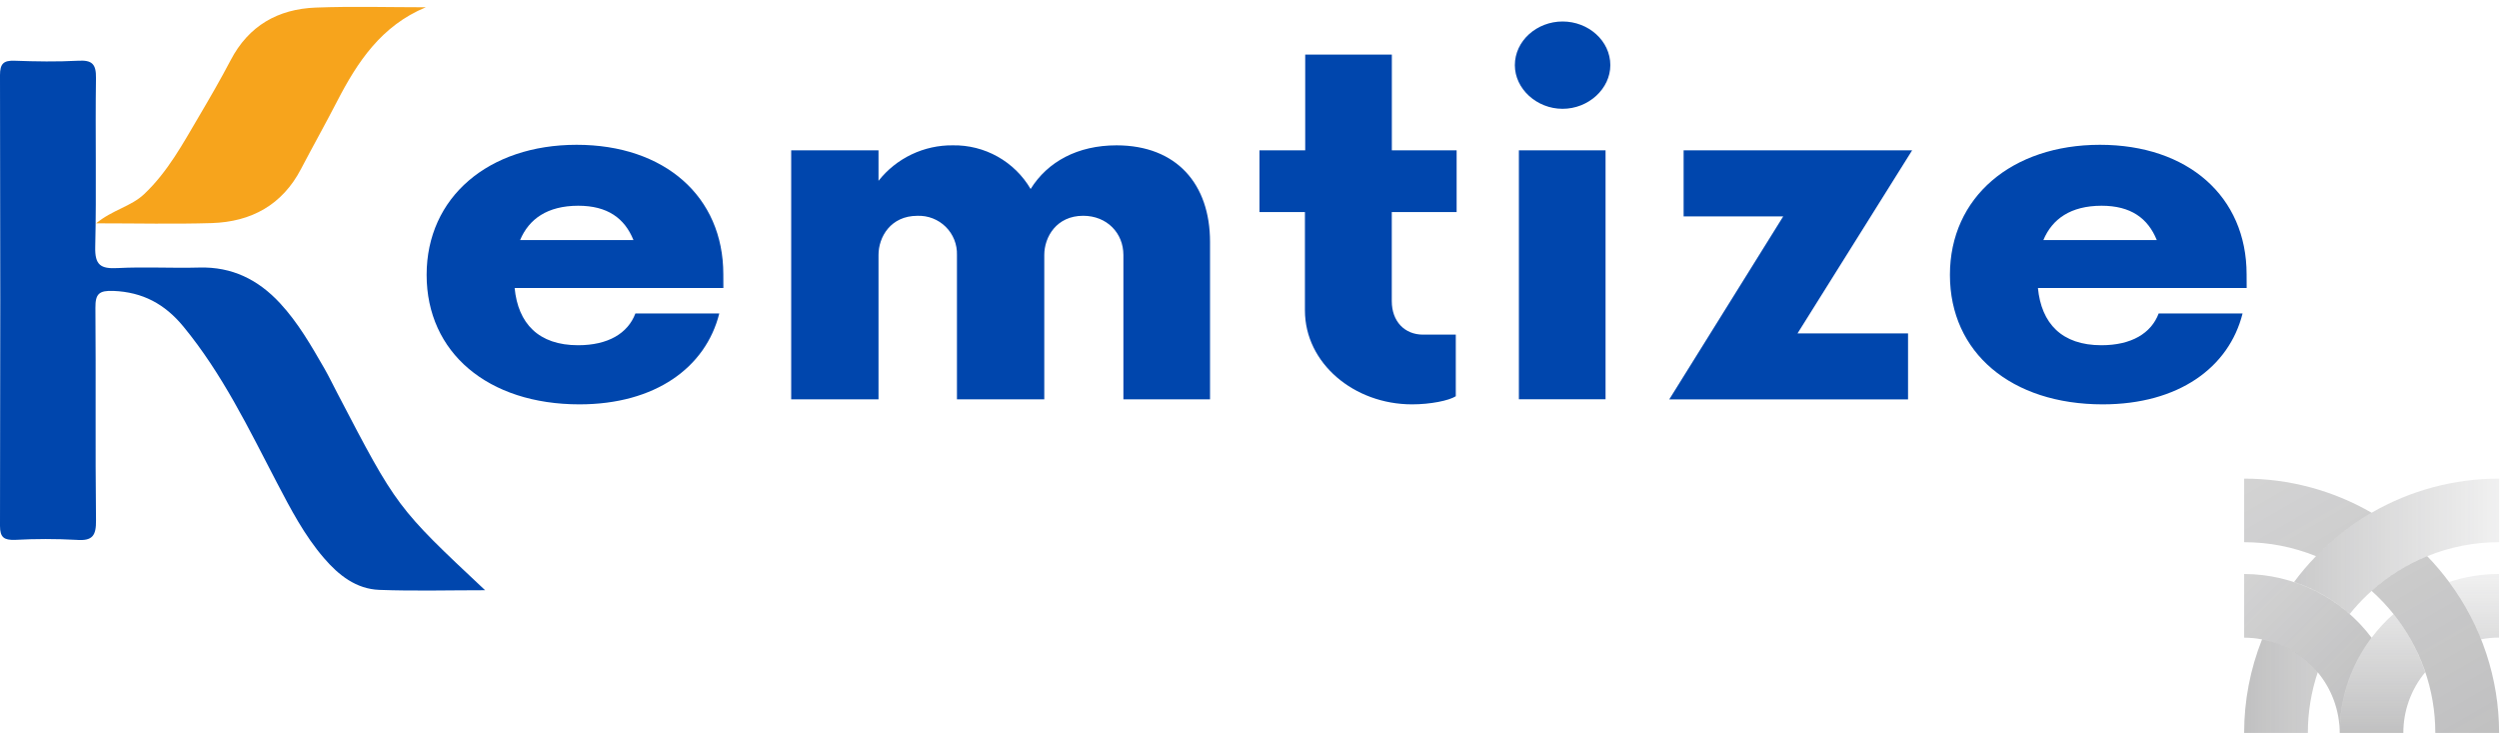
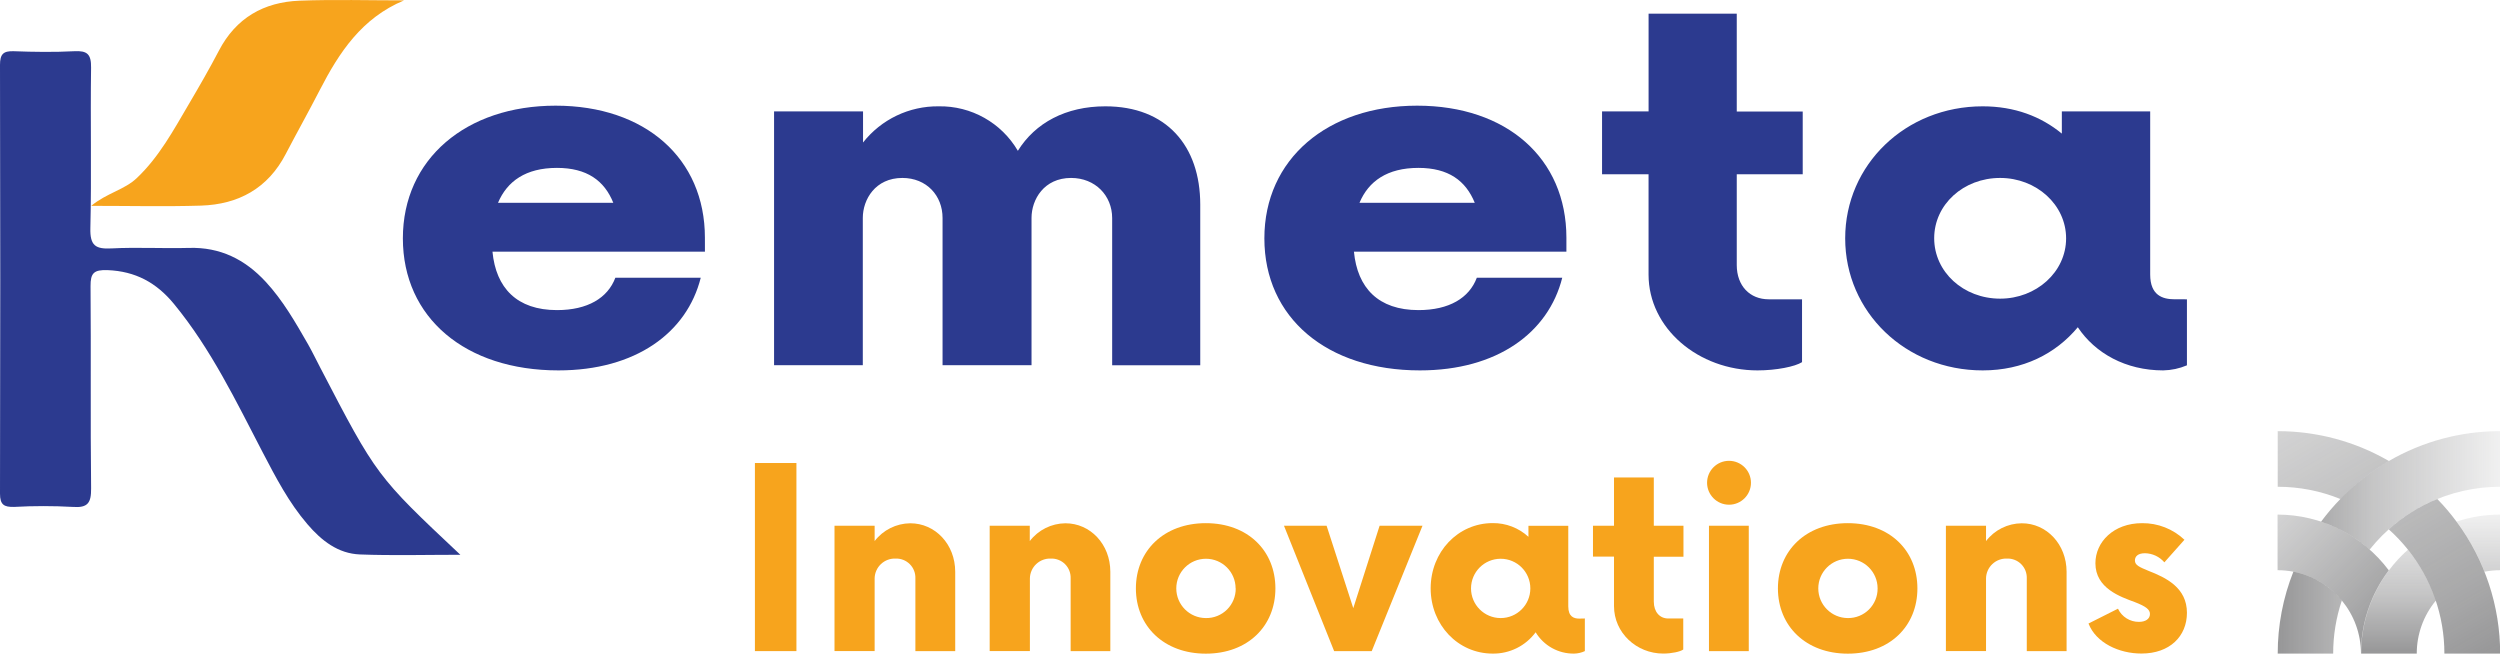
- <svg xmlns="http://www.w3.org/2000/svg" width="303" height="89" viewBox="0 0 303 89" fill="none">
-   <g style="mix-blend-mode:multiply">
-     <path style="mix-blend-mode:multiply" d="M281.025 81.475C280.229 83.847 279.823 86.332 279.824 88.834H272.098C272.096 84.951 272.833 81.104 274.269 77.495C276.917 77.996 279.307 79.403 281.025 81.475ZM287.551 62.146C285.07 63.581 282.801 65.353 280.809 67.411C279.855 68.391 278.968 69.436 278.157 70.537C280.647 71.358 282.943 72.679 284.902 74.418C287.382 71.32 290.618 68.907 294.299 67.411C297.067 66.287 300.027 65.71 303.015 65.714V58.011C297.584 58.003 292.249 59.43 287.551 62.146Z" fill="url(#paint0_linear_236_3052)" />
-     <path style="mix-blend-mode:multiply" d="M287.551 77.291C285.037 80.616 283.68 84.669 283.685 88.834C283.679 86.147 282.736 83.547 281.018 81.478C279.3 79.409 276.914 78.001 274.269 77.495C273.554 77.357 272.826 77.287 272.098 77.287V69.569C275.097 69.575 278.054 70.275 280.736 71.615C283.418 72.955 285.751 74.898 287.551 77.291Z" fill="url(#paint1_linear_236_3052)" />
-     <path style="mix-blend-mode:multiply" d="M303 69.569V77.276C302.271 77.276 301.544 77.345 300.829 77.484C299.841 75.012 298.538 72.677 296.952 70.537C298.903 69.892 300.945 69.566 303 69.569ZM290.207 74.419C289.225 75.281 288.336 76.244 287.555 77.291C285.041 80.616 283.684 84.669 283.689 88.834H291.401C291.396 86.147 292.335 83.544 294.053 81.475C293.195 78.916 291.893 76.528 290.207 74.419Z" fill="url(#paint2_linear_236_3052)" />
-     <path style="mix-blend-mode:multiply" d="M303 88.834H295.277C295.281 83.593 293.492 78.508 290.207 74.418C289.401 73.413 288.514 72.475 287.554 71.614C289.542 69.836 291.822 68.414 294.296 67.411C295.249 68.392 296.135 69.437 296.948 70.537C300.887 75.828 303.013 82.244 303.011 88.834H303ZM272.098 58.011V65.714C275.086 65.711 278.046 66.287 280.813 67.411C282.805 65.353 285.073 63.581 287.554 62.146C282.858 59.431 277.525 58.005 272.098 58.011Z" fill="url(#paint3_linear_236_3052)" />
+ <svg xmlns="http://www.w3.org/2000/svg" xmlns:xlink="http://www.w3.org/1999/xlink" viewBox="0 0 842.95 220.38">
+   <defs>
+     <style>.cls-1{isolation:isolate;}.cls-2{fill:#f7a41d;}.cls-3{fill:#2c3a8f;}.cls-4{mix-blend-mode:multiply;}.cls-5{fill:url(#linear-gradient);}.cls-6{fill:url(#linear-gradient-2);}.cls-7{fill:url(#linear-gradient-3);}.cls-8{fill:url(#linear-gradient-4);}</style>
+     <linearGradient id="linear-gradient" x1="842.95" y1="182.88" x2="767.95" y2="182.88" gradientUnits="userSpaceOnUse">
+       <stop offset="0" stop-color="#2e2e30" stop-opacity="0.07" />
+       <stop offset="0.58" stop-color="#2e2e30" stop-opacity="0.28" />
+       <stop offset="1" stop-color="#2e2e30" stop-opacity="0.5" />
+     </linearGradient>
+     <linearGradient id="linear-gradient-2" x1="768.11" y1="173.35" x2="805.61" y2="210.85" gradientUnits="userSpaceOnUse">
+       <stop offset="0" stop-color="#2e2e30" stop-opacity="0.21" />
+       <stop offset="0.78" stop-color="#2e2e30" stop-opacity="0.42" />
+       <stop offset="1" stop-color="#2e2e30" stop-opacity="0.5" />
+     </linearGradient>
+     <linearGradient id="linear-gradient-3" x1="819.51" y1="173.51" x2="819.51" y2="220.38" xlink:href="#linear-gradient" />
+     <linearGradient id="linear-gradient-4" x1="780.12" y1="138.36" x2="831.35" y2="227.08" xlink:href="#linear-gradient-2" />
+   </defs>
+   <g class="cls-1">
+     <g id="Layer_2" data-name="Layer 2">
+       <g id="Layer_1-2" data-name="Layer 1">
+         <path class="cls-2" d="M254.54,156.12h14v63.42h-14Z" />
+         <path class="cls-2" d="M322.08,192.8v26.74H308.65V195a6.44,6.44,0,0,0-6.65-6.66,6.8,6.8,0,0,0-7.09,6.66v24.52H281.38V177.26h13.53v5.18a15.32,15.32,0,0,1,12-6C315.31,176.42,322.08,183.5,322.08,192.8Z" />
+         <path class="cls-2" d="M374.38,192.8v26.74H361V195a6.44,6.44,0,0,0-6.66-6.66,6.8,6.8,0,0,0-7.08,6.66v24.52H333.7V177.26h13.52v5.18a15.32,15.32,0,0,1,12-6C367.62,176.42,374.38,183.5,374.38,192.8Z" />
+         <path class="cls-2" d="M383,198.4c0-12.68,9.41-22,23.58-22s23.46,9.3,23.46,22-9.3,22-23.46,22S383,211.08,383,198.4Zm33.62,0a10,10,0,1,0-10,10A9.9,9.9,0,0,0,416.66,198.4Z" />
+         <path class="cls-2" d="M479.64,177.26l-17.12,42.28H449.84l-16.91-42.28H447.3l9,27.8,8.88-27.8Z" />
+         <path class="cls-2" d="M534.38,208.54v11a9,9,0,0,1-3.59.84,14.9,14.9,0,0,1-13-7.19,17.7,17.7,0,0,1-14.48,7.19c-11.73,0-20.92-9.72-20.92-22s9.19-22,20.92-22A17.53,17.53,0,0,1,515.36,181v-3.7h13.43v27.16c0,3.49,1.9,4.12,3.69,4.12ZM516,198.4a10,10,0,1,0-10,10A10,10,0,0,0,516,198.4Z" />
+         <path class="cls-2" d="M557.63,187.72v15.12c0,3.49,2,5.7,4.86,5.7h5.07V219c-1,.74-3.91,1.37-6.76,1.37-9,0-16.59-7-16.59-16v-16.7h-7.09V177.26h7.09V161h13.42v16.27h10v10.46Z" />
+         <path class="cls-2" d="M575.59,162.78a7.4,7.4,0,1,1,7.4,7.4A7.42,7.42,0,0,1,575.59,162.78Zm.64,14.48h13.42v42.28H576.23Z" />
+         <path class="cls-2" d="M599.48,198.4c0-12.68,9.4-22,23.57-22s23.46,9.3,23.46,22-9.3,22-23.46,22S599.48,211.08,599.48,198.4Zm33.61,0a10,10,0,1,0-10,10A9.9,9.9,0,0,0,633.09,198.4Z" />
+         <path class="cls-2" d="M696.81,192.8v26.74H683.39V195a6.44,6.44,0,0,0-6.66-6.66,6.8,6.8,0,0,0-7.08,6.66v24.52H656.12V177.26h13.53v5.18a15.32,15.32,0,0,1,12.05-6C690.05,176.42,696.81,183.5,696.81,192.8Z" />
+         <path class="cls-2" d="M704.2,210.24l9.94-5a7.72,7.72,0,0,0,7.08,4.44c2.22,0,3.7-1,3.7-2.65,0-1.47-1.27-2.53-5.07-4-4.87-1.8-13.32-4.65-13.32-13.11,0-7.18,6.13-13.52,15.75-13.52a20.46,20.46,0,0,1,14.27,5.6l-6.77,7.61a8.79,8.79,0,0,0-6.55-3.07c-2.33,0-3.38,1.06-3.38,2.43,0,1.59,1.48,2.22,4.54,3.49,6,2.33,13,5.71,13,14.16,0,7.93-5.81,13.74-15.32,13.74C714.56,220.38,706.74,216.79,704.2,210.24Z" />
+         <path class="cls-3" d="M237.69,84.86H166.05c1.17,12.2,8.19,19.7,21.77,19.7,10.3,0,17.09-4.07,19.67-10.92h28.79c-4.68,18.62-22,31.25-48,31.25-31.37,0-52.44-17.77-52.44-44.52s21.3-44.74,51.5-44.74,50.34,17.77,50.34,44.53ZM167.92,68.38h38.87c-3-7.49-8.9-11.77-19-11.77C177.29,56.61,171,61.1,167.92,68.38Z" />
+         <path class="cls-3" d="M404.7,69v54.15H375V73.52C375,66,369.34,60,361.15,60c-9.13,0-13.34,7.27-13.34,13.48v49.66h-30V73.52C317.84,66,312.45,60,304.26,60c-9.13,0-13.34,7.27-13.34,13.48v49.66H261V37.56h30V48.05a32,32,0,0,1,25.51-12.2,30.3,30.3,0,0,1,26.69,15c5.86-9.42,16.16-15,29.5-15C393.23,35.85,404.7,49.12,404.7,69Z" />
+         <path class="cls-3" d="M528.16,84.86H456.52c1.17,12.2,8.19,19.7,21.77,19.7,10.31,0,17.09-4.07,19.67-10.92h28.8c-4.69,18.62-22,31.25-48,31.25-31.37,0-52.44-17.77-52.44-44.52s21.3-44.74,51.51-44.74,50.33,17.77,50.33,44.53ZM458.39,68.38h38.87c-3.05-7.49-8.9-11.77-19-11.77C467.76,56.61,461.44,61.1,458.39,68.38Z" />
+         <path class="cls-3" d="M585.6,58.75V89.36c0,7.06,4.45,11.56,10.77,11.56h11.24v21.19c-2.34,1.5-8.66,2.78-15,2.78-19.9,0-36.75-14.13-36.75-32.32V58.75H540.18V37.56h15.69V4.6H585.6v33h22.24V58.75Z" />
+         <path class="cls-3" d="M737.39,100.92v22.26a21.58,21.58,0,0,1-8,1.71c-12.64,0-22.94-5.78-28.8-14.55-7.49,9-18.49,14.55-32.07,14.55-26,0-46.36-19.69-46.36-44.52s20.37-44.52,46.36-44.52c10.77,0,19.67,3.42,26.69,9.2V37.56H725v55c0,7.06,4.22,8.35,8.2,8.35ZM696.65,80.37C696.65,69,686.59,60,674.41,60c-12.4,0-22.24,9-22.24,20.33S662,100.7,674.41,100.7C686.59,100.7,696.65,91.71,696.65,80.37Z" />
+         <path class="cls-3" d="M155.22,187.06c-11.56,0-22.71.31-33.84-.11-7.42-.28-13-4.69-17.7-10.17C97.4,169.48,93,161,88.59,152.56c-9-17.3-17.43-34.88-29.95-50.1-5.94-7.21-13-11-22.37-11.38-4.58-.15-5.78.94-5.74,5.43.19,22.71-.07,45.42.19,68.13.05,4.9-1.08,6.67-6.22,6.28a177.88,177.88,0,0,0-19.73,0C1.34,171,0,170.2,0,166.43Q.18,94.16,0,21.89c0-3.61,1.08-4.75,4.65-4.62,6.78.25,13.6.36,20.37,0,4.4-.24,5.76,1,5.69,5.55-.26,18,.19,36.08-.24,54.11-.15,5.91,1.75,7.11,7.15,6.83,8.68-.45,17.4.07,26.1-.17C74.24,83.28,82.6,87.46,89.58,95c5.81,6.28,10,13.63,14.24,21,1.46,2.57,2.75,5.25,4.12,7.88C127,160.52,127,160.52,155.22,187.06Z" />
+         <path class="cls-2" d="M136.24.13C122,6.07,114.39,17.63,107.86,30.29c-3.74,7.27-7.74,14.4-11.52,21.64-6,11.58-15.94,17-28.58,17.4-12,.37-23.91.08-37,.08C36,65.07,42,64,46.17,60c7.52-7.14,12.33-16.11,17.48-24.86,3.5-5.94,6.95-11.92,10.13-18C79.56,6,89,.7,101,.23,112.75-.22,124.51.13,136.24.13Z" />
+         <g class="cls-4">
+           <path class="cls-5" d="M789.62,202.48a56.11,56.11,0,0,0-2.92,17.9H768a74.63,74.63,0,0,1,5.28-27.62A28.11,28.11,0,0,1,789.62,202.48Zm15.83-47a75.35,75.35,0,0,0-16.36,12.81,74.49,74.49,0,0,0-6.46,7.6A46.85,46.85,0,0,1,799,185.31,56.17,56.17,0,0,1,843,164.13V145.38A74.55,74.55,0,0,0,805.45,155.45Z" />
+           <path class="cls-6" d="M805.45,192.3a46.54,46.54,0,0,0-9.37,28.08,28.19,28.19,0,0,0-22.85-27.62,28.64,28.64,0,0,0-5.28-.5V173.51a46.93,46.93,0,0,1,37.5,18.79Z" />
+           <path class="cls-7" d="M843,173.51v18.75a28.54,28.54,0,0,0-5.27.5,75.22,75.22,0,0,0-9.41-16.9A46.63,46.63,0,0,1,843,173.51Zm-31.05,11.8a46,46,0,0,0-6.45,7,46.54,46.54,0,0,0-9.37,28.08h18.75a28,28,0,0,1,6.45-17.9A56.21,56.21,0,0,0,811.9,185.31Z" />
+           <path class="cls-8" d="M843,220.38H824.2a56,56,0,0,0-12.3-35.07,57,57,0,0,0-6.45-6.82,56,56,0,0,1,16.36-10.23,73.24,73.24,0,0,1,6.46,7.6A74.62,74.62,0,0,1,843,220.38Zm-75-75v18.75a55.85,55.85,0,0,1,21.14,4.13,75.35,75.35,0,0,1,16.36-12.81A74.55,74.55,0,0,0,768,145.38Z" />
+         </g>
+       </g>
+     </g>
  </g>
-   <path d="M87.708 34.903H62.399C62.812 39.2 65.294 41.842 70.092 41.842C73.73 41.842 76.128 40.406 77.038 37.995H87.212C85.56 44.556 79.436 49.008 70.258 49.008C59.175 49.008 51.728 42.745 51.728 33.315C51.728 23.885 59.258 17.551 69.917 17.551C80.577 17.551 87.701 23.814 87.701 33.244L87.708 34.903ZM63.078 29.094H76.806C75.73 26.448 73.665 24.936 70.107 24.936C66.371 24.944 64.135 26.535 63.062 29.094H63.078Z" fill="#0046AD" />
-   <path d="M146.715 29.32V48.403H136.211V30.904C136.211 28.258 134.226 26.153 131.331 26.153C128.106 26.153 126.617 28.715 126.617 30.904V48.403H116.029V30.904C116.049 30.272 115.938 29.643 115.704 29.055C115.469 28.468 115.116 27.935 114.666 27.49C114.216 27.044 113.679 26.696 113.088 26.467C112.497 26.238 111.865 26.132 111.232 26.157C107.996 26.157 106.518 28.715 106.518 30.904V48.403H95.931V18.22H106.518V21.916C107.59 20.558 108.96 19.464 110.523 18.719C112.087 17.973 113.8 17.595 115.533 17.615C117.434 17.583 119.309 18.056 120.966 18.986C122.623 19.916 124.002 21.269 124.961 22.906C127.03 19.588 130.668 17.615 135.385 17.615C142.661 17.626 146.715 22.305 146.715 29.32Z" fill="#0046AD" />
-   <path d="M168.751 25.699V36.486C168.751 38.973 170.324 40.557 172.541 40.557H176.512V48.025C175.682 48.554 173.45 49.008 171.207 49.008C164.174 49.008 158.221 44.026 158.221 37.616V25.699H152.711V18.22H158.255V6.616H168.759V18.22H176.614V25.699H168.751Z" fill="#0046AD" />
-   <path d="M183.674 7.898C183.674 4.957 186.326 2.606 189.46 2.606C192.594 2.606 195.25 4.946 195.25 7.898C195.25 10.763 192.598 13.189 189.46 13.189C186.323 13.189 183.674 10.763 183.674 7.898ZM184.163 18.22H194.671V48.392H184.163V18.22Z" fill="#0046AD" />
-   <path d="M217.948 40.406H231.347V48.404H202.396L216.212 26.229H204.136V18.22H231.844L217.948 40.406Z" fill="#0046AD" />
-   <path d="M272.405 34.903H247.096C247.509 39.2 249.991 41.842 254.788 41.842C258.426 41.842 260.824 40.406 261.734 37.995H271.908C270.256 44.556 264.133 49.008 254.951 49.008C243.867 49.008 236.425 42.745 236.425 33.315C236.425 23.885 243.95 17.551 254.614 17.551C265.277 17.551 272.397 23.814 272.397 33.244L272.405 34.903ZM247.774 29.094H261.506C260.43 26.448 258.361 24.936 254.807 24.936C251.063 24.944 248.831 26.535 247.755 29.094H247.774Z" fill="#0046AD" />
-   <path d="M58.818 71.534C54.438 71.534 50.213 71.651 45.995 71.493C43.183 71.387 41.069 69.72 39.288 67.649C36.908 64.89 35.241 61.685 33.57 58.495C30.159 51.956 26.965 45.312 22.221 39.559C19.97 36.834 17.295 35.401 13.744 35.258C12.008 35.197 11.554 35.613 11.569 37.31C11.641 45.894 11.542 54.477 11.641 63.06C11.66 64.912 11.232 65.582 9.284 65.434C6.794 65.296 4.298 65.296 1.808 65.434C0.508 65.464 0 65.162 0 63.737C0.045 45.527 0.045 27.317 0 9.107C0 7.743 0.409 7.312 1.762 7.361C4.331 7.455 6.916 7.497 9.481 7.361C11.148 7.27 11.664 7.739 11.637 9.458C11.539 16.262 11.709 23.095 11.546 29.91C11.489 32.144 12.209 32.597 14.255 32.491C17.545 32.321 20.849 32.518 24.146 32.427C28.132 32.31 31.3 33.89 33.945 36.739C36.147 39.113 37.734 41.891 39.341 44.677C39.894 45.648 40.383 46.661 40.902 47.655C48.125 61.503 48.125 61.503 58.818 71.534Z" fill="#0046AD" />
-   <path d="M51.626 0.883C46.23 3.128 43.347 7.497 40.872 12.282C39.455 15.03 37.939 17.725 36.507 20.461C34.233 24.838 30.467 26.887 25.677 27.038C21.13 27.177 16.616 27.068 11.656 27.068C13.642 25.428 15.915 25.023 17.496 23.511C20.345 20.813 22.168 17.422 24.119 14.115C25.442 11.87 26.753 9.61 27.958 7.312C30.148 3.102 33.725 1.098 38.273 0.921C42.725 0.751 47.178 0.883 51.626 0.883Z" fill="#F7A41C" />
-   <defs>
-     <linearGradient id="paint0_linear_236_3052" x1="303" y1="73.421" x2="272.098" y2="73.421" gradientUnits="userSpaceOnUse">
-       <stop stop-color="#2E2E30" stop-opacity="0.07" />
-       <stop offset="0.93" stop-color="#2E2E30" stop-opacity="0.28" />
-       <stop offset="1" stop-color="#2E2E30" stop-opacity="0.3" />
-     </linearGradient>
-     <linearGradient id="paint1_linear_236_3052" x1="272.162" y1="69.505" x2="287.575" y2="84.958" gradientUnits="userSpaceOnUse">
-       <stop stop-color="#2E2E30" stop-opacity="0.21" />
-       <stop offset="1" stop-color="#2E2E30" stop-opacity="0.3" />
-     </linearGradient>
-     <linearGradient id="paint2_linear_236_3052" x1="293.345" y1="69.569" x2="293.345" y2="88.834" gradientUnits="userSpaceOnUse">
-       <stop stop-color="#2E2E30" stop-opacity="0.07" />
-       <stop offset="0.93" stop-color="#2E2E30" stop-opacity="0.28" />
-       <stop offset="1" stop-color="#2E2E30" stop-opacity="0.3" />
-     </linearGradient>
-     <linearGradient id="paint3_linear_236_3052" x1="277.111" y1="55.124" x2="298.136" y2="91.636" gradientUnits="userSpaceOnUse">
-       <stop stop-color="#2E2E30" stop-opacity="0.21" />
-       <stop offset="1" stop-color="#2E2E30" stop-opacity="0.3" />
-     </linearGradient>
-   </defs>
</svg>
